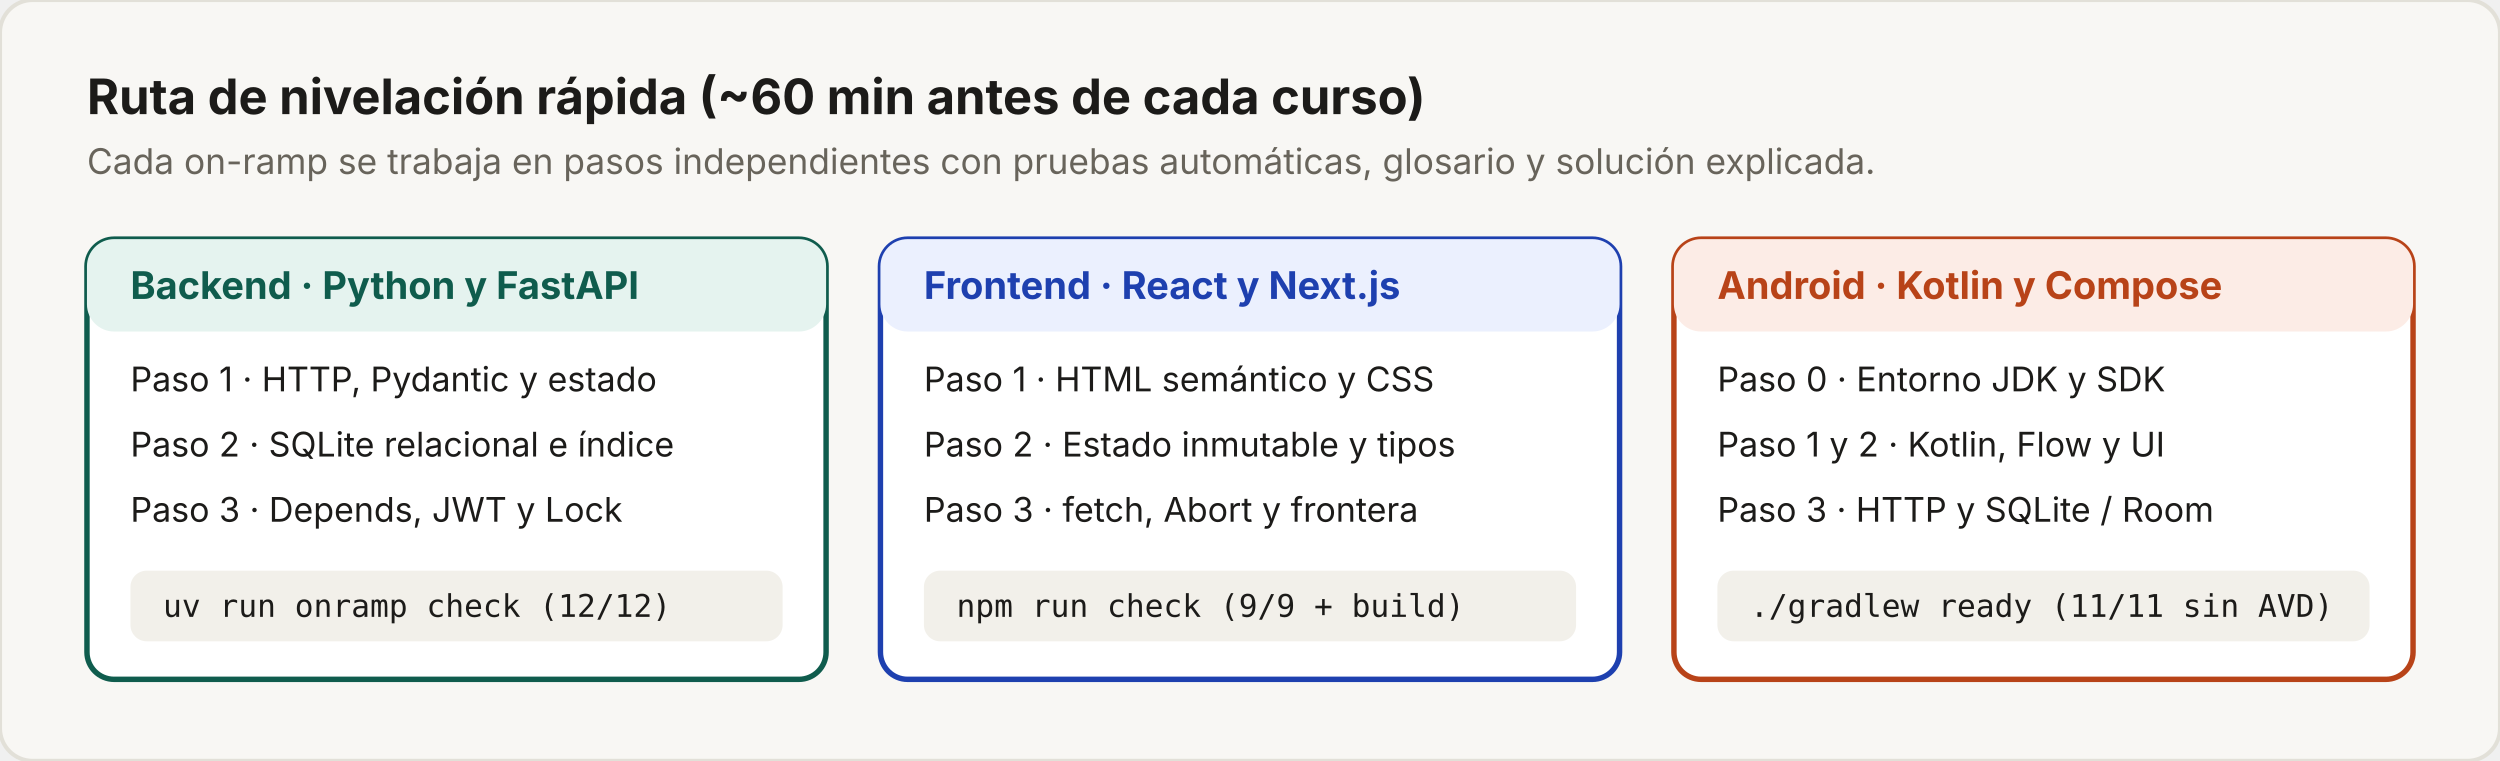
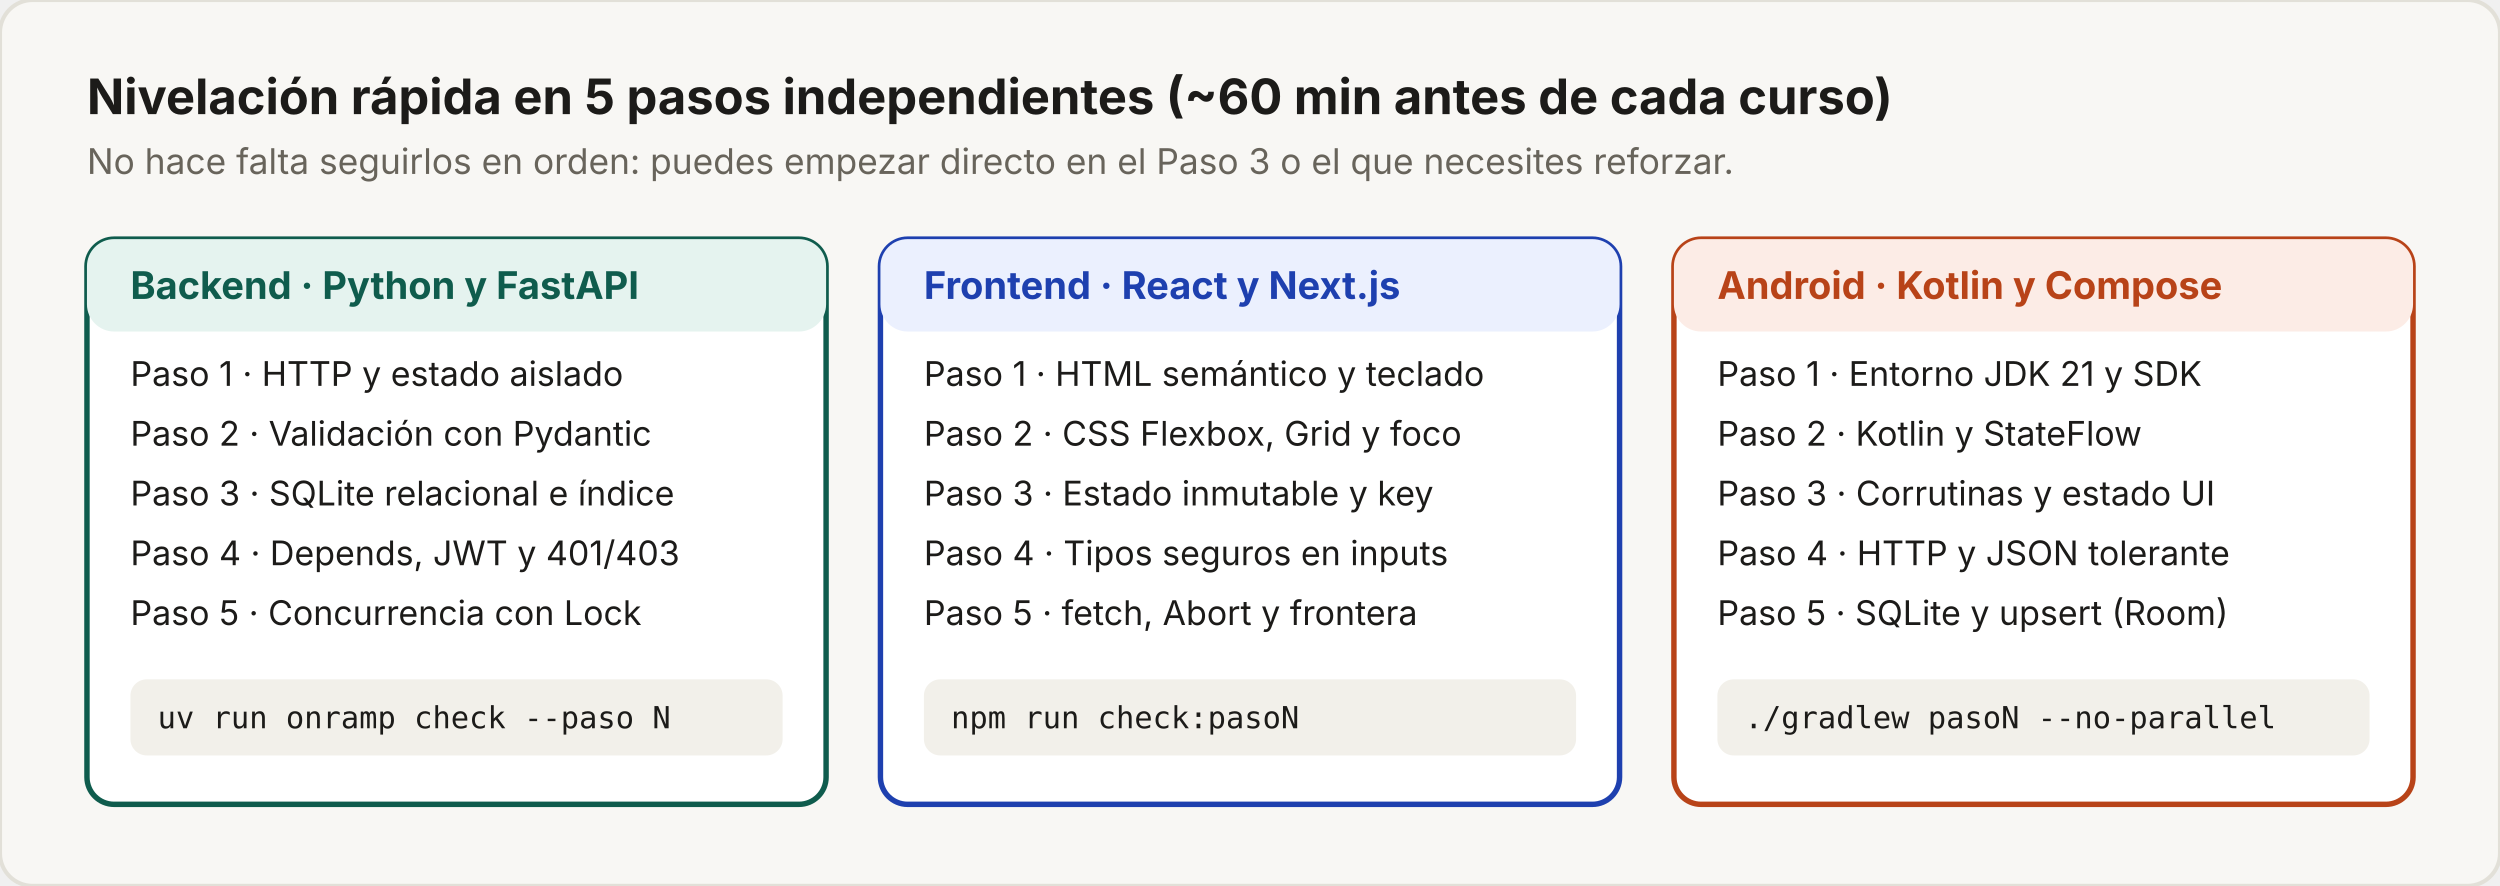
- <svg xmlns="http://www.w3.org/2000/svg" viewBox="0 0 920 280" width="920" height="280" role="img" aria-label="Mapa de los tres repositorios On-Ramp y sus cursos">
-   <rect width="920" height="280" rx="12" fill="#F8F7F4" stroke="#E2E0D8" stroke-width="1.5" />
-   <text x="32" y="42" font-family="Inter, -apple-system, BlinkMacSystemFont, sans-serif" font-size="18" font-weight="700" fill="#1C1B19">Ruta de nivelación rápida (~60 min antes de cada curso)</text>
-   <text x="32" y="64" font-family="Inter, -apple-system, BlinkMacSystemFont, sans-serif" font-size="13" fill="#68645B">Cada on-ramp se trabaja en pasos independientes con pruebas automáticas, glosario y solución explicada.</text>
-   <rect x="32" y="88" width="272" height="162" rx="10" fill="#FFFFFF" stroke="#0F5C4D" stroke-width="2" />
+ <svg xmlns="http://www.w3.org/2000/svg" viewBox="0 0 920 326" width="920" height="326" role="img" aria-label="Mapa de los tres repositorios On-Ramp con 5 pasos independientes cada uno">
+   <rect width="920" height="326" rx="12" fill="#F8F7F4" stroke="#E2E0D8" stroke-width="1.5" />
+   <text x="32" y="42" font-family="Inter, -apple-system, BlinkMacSystemFont, sans-serif" font-size="18" font-weight="700" fill="#1C1B19">Nivelación rápida en 5 pasos independientes (~60 min antes de cada curso)</text>
+   <text x="32" y="64" font-family="Inter, -apple-system, BlinkMacSystemFont, sans-serif" font-size="13" fill="#68645B">No hace falta seguirlos en orden: puedes empezar directo en el Paso 3 o el que necesites reforzar.</text>
+   <rect x="32" y="88" width="272" height="208" rx="10" fill="#FFFFFF" stroke="#0F5C4D" stroke-width="2" />
  <rect x="32" y="88" width="272" height="34" rx="10" fill="#E5F3EF" />
  <text x="48" y="110" font-family="Inter, -apple-system, sans-serif" font-size="14" font-weight="700" fill="#0F5C4D">Backend · Python y FastAPI</text>
-   <text x="48" y="144" font-family="Inter, -apple-system, sans-serif" font-size="12.5" fill="#1C1B19">Paso 1 · HTTP, Pydantic y estado</text>
-   <text x="48" y="168" font-family="Inter, -apple-system, sans-serif" font-size="12.5" fill="#1C1B19">Paso 2 · SQLite relacional e índice</text>
-   <text x="48" y="192" font-family="Inter, -apple-system, sans-serif" font-size="12.5" fill="#1C1B19">Paso 3 · Depends, JWT y Lock</text>
-   <rect x="48" y="210" width="240" height="26" rx="6" fill="#F2F0EA" />
-   <text x="60" y="227" font-family="JetBrains Mono, monospace" font-size="11.5" fill="#1C1B19">uv run onramp check (12/12)</text>
-   <rect x="324" y="88" width="272" height="162" rx="10" fill="#FFFFFF" stroke="#1E40AF" stroke-width="2" />
+   <text x="48" y="142" font-family="Inter, -apple-system, sans-serif" font-size="12.5" fill="#1C1B19">Paso 1 · HTTP y estado aislado</text>
+   <text x="48" y="164" font-family="Inter, -apple-system, sans-serif" font-size="12.5" fill="#1C1B19">Paso 2 · Validación con Pydantic</text>
+   <text x="48" y="186" font-family="Inter, -apple-system, sans-serif" font-size="12.5" fill="#1C1B19">Paso 3 · SQLite relacional e índice</text>
+   <text x="48" y="208" font-family="Inter, -apple-system, sans-serif" font-size="12.5" fill="#1C1B19">Paso 4 · Depends, JWT y 401/403</text>
+   <text x="48" y="230" font-family="Inter, -apple-system, sans-serif" font-size="12.5" fill="#1C1B19">Paso 5 · Concurrencia con Lock</text>
+   <rect x="48" y="250" width="240" height="28" rx="6" fill="#F2F0EA" />
+   <text x="58" y="268" font-family="JetBrains Mono, monospace" font-size="11.2" fill="#1C1B19">uv run onramp check --paso N</text>
+   <rect x="324" y="88" width="272" height="208" rx="10" fill="#FFFFFF" stroke="#1E40AF" stroke-width="2" />
  <rect x="324" y="88" width="272" height="34" rx="10" fill="#EBF0FE" />
  <text x="340" y="110" font-family="Inter, -apple-system, sans-serif" font-size="14" font-weight="700" fill="#1E40AF">Frontend · React y Next.js</text>
-   <text x="340" y="144" font-family="Inter, -apple-system, sans-serif" font-size="12.5" fill="#1C1B19">Paso 1 · HTML semántico y CSS</text>
-   <text x="340" y="168" font-family="Inter, -apple-system, sans-serif" font-size="12.5" fill="#1C1B19">Paso 2 · Estado inmutable y tipos</text>
-   <text x="340" y="192" font-family="Inter, -apple-system, sans-serif" font-size="12.5" fill="#1C1B19">Paso 3 · fetch, Abort y frontera</text>
-   <rect x="340" y="210" width="240" height="26" rx="6" fill="#F2F0EA" />
-   <text x="352" y="227" font-family="JetBrains Mono, monospace" font-size="11.5" fill="#1C1B19">npm run check (9/9 + build)</text>
-   <rect x="616" y="88" width="272" height="162" rx="10" fill="#FFFFFF" stroke="#B84318" stroke-width="2" />
+   <text x="340" y="142" font-family="Inter, -apple-system, sans-serif" font-size="12.5" fill="#1C1B19">Paso 1 · HTML semántico y teclado</text>
+   <text x="340" y="164" font-family="Inter, -apple-system, sans-serif" font-size="12.5" fill="#1C1B19">Paso 2 · CSS Flexbox, Grid y foco</text>
+   <text x="340" y="186" font-family="Inter, -apple-system, sans-serif" font-size="12.5" fill="#1C1B19">Paso 3 · Estado inmutable y key</text>
+   <text x="340" y="208" font-family="Inter, -apple-system, sans-serif" font-size="12.5" fill="#1C1B19">Paso 4 · Tipos seguros en inputs</text>
+   <text x="340" y="230" font-family="Inter, -apple-system, sans-serif" font-size="12.5" fill="#1C1B19">Paso 5 · fetch, Abort y frontera</text>
+   <rect x="340" y="250" width="240" height="28" rx="6" fill="#F2F0EA" />
+   <text x="350" y="268" font-family="JetBrains Mono, monospace" font-size="11.2" fill="#1C1B19">npm run check:pasoN</text>
+   <rect x="616" y="88" width="272" height="208" rx="10" fill="#FFFFFF" stroke="#B84318" stroke-width="2" />
  <rect x="616" y="88" width="272" height="34" rx="10" fill="#FCECE6" />
  <text x="632" y="110" font-family="Inter, -apple-system, sans-serif" font-size="14" font-weight="700" fill="#B84318">Android · Kotlin y Compose</text>
-   <text x="632" y="144" font-family="Inter, -apple-system, sans-serif" font-size="12.5" fill="#1C1B19">Paso 0 · Entorno JDK y SDK</text>
-   <text x="632" y="168" font-family="Inter, -apple-system, sans-serif" font-size="12.5" fill="#1C1B19">Paso 1 y 2 · Kotlin, Flow y UI</text>
-   <text x="632" y="192" font-family="Inter, -apple-system, sans-serif" font-size="12.5" fill="#1C1B19">Paso 3 · HTTP y SQLite / Room</text>
-   <rect x="632" y="210" width="240" height="26" rx="6" fill="#F2F0EA" />
-   <text x="644" y="227" font-family="JetBrains Mono, monospace" font-size="11.5" fill="#1C1B19">./gradlew ready (11/11 sin AVD)</text>
+   <text x="632" y="142" font-family="Inter, -apple-system, sans-serif" font-size="12.5" fill="#1C1B19">Paso 1 · Entorno JDK 21 y SDK</text>
+   <text x="632" y="164" font-family="Inter, -apple-system, sans-serif" font-size="12.5" fill="#1C1B19">Paso 2 · Kotlin y StateFlow</text>
+   <text x="632" y="186" font-family="Inter, -apple-system, sans-serif" font-size="12.5" fill="#1C1B19">Paso 3 · Corrutinas y estado UI</text>
+   <text x="632" y="208" font-family="Inter, -apple-system, sans-serif" font-size="12.5" fill="#1C1B19">Paso 4 · HTTP y JSON tolerante</text>
+   <text x="632" y="230" font-family="Inter, -apple-system, sans-serif" font-size="12.5" fill="#1C1B19">Paso 5 · SQLite y upsert (Room)</text>
+   <rect x="632" y="250" width="240" height="28" rx="6" fill="#F2F0EA" />
+   <text x="642" y="268" font-family="JetBrains Mono, monospace" font-size="11.2" fill="#1C1B19">./gradlew pasoN --no-parallel</text>
</svg>
